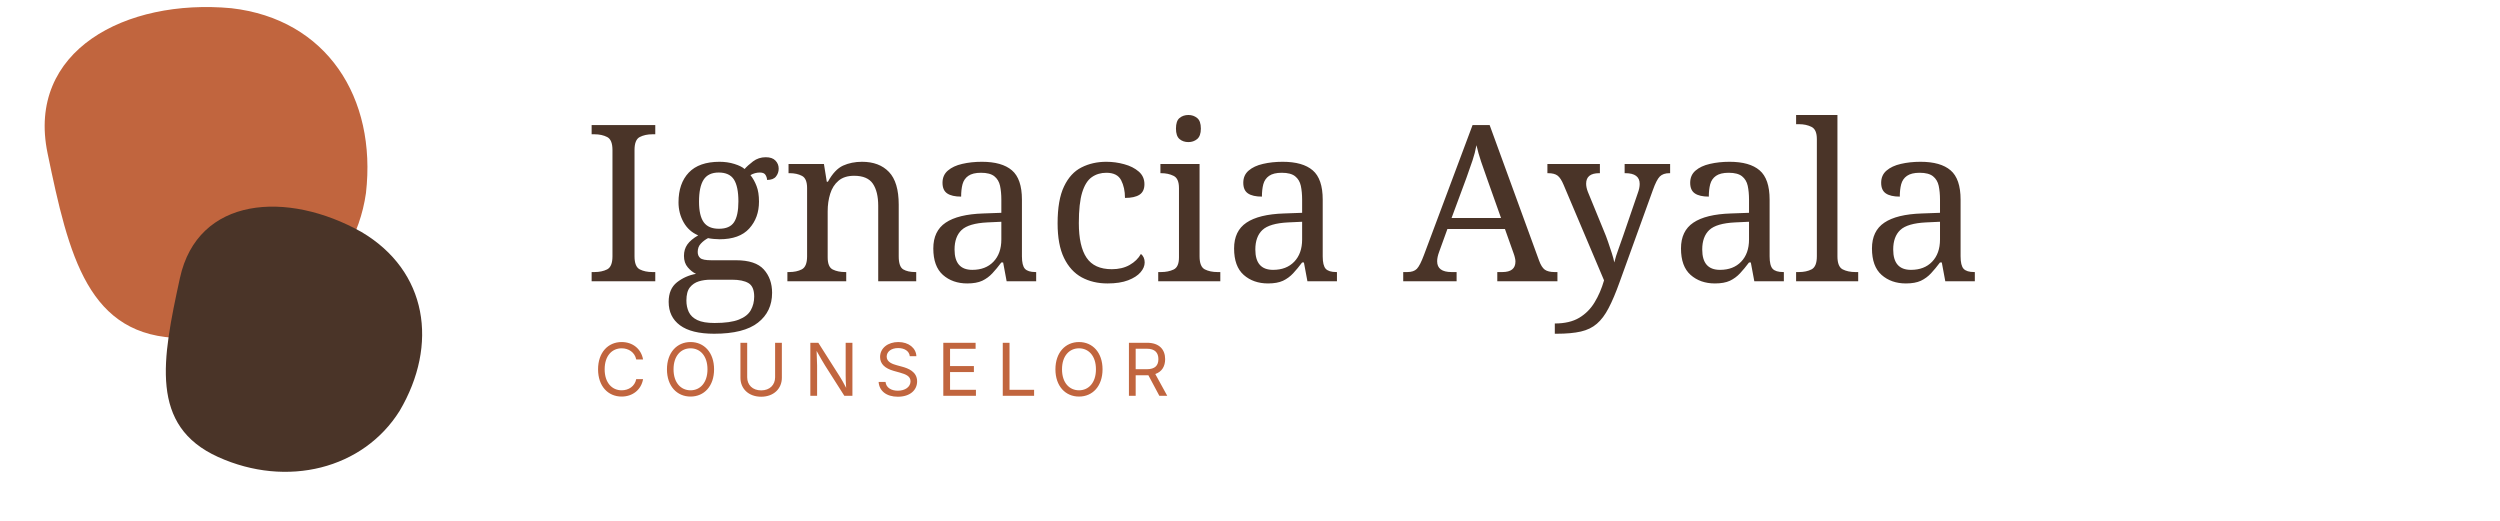
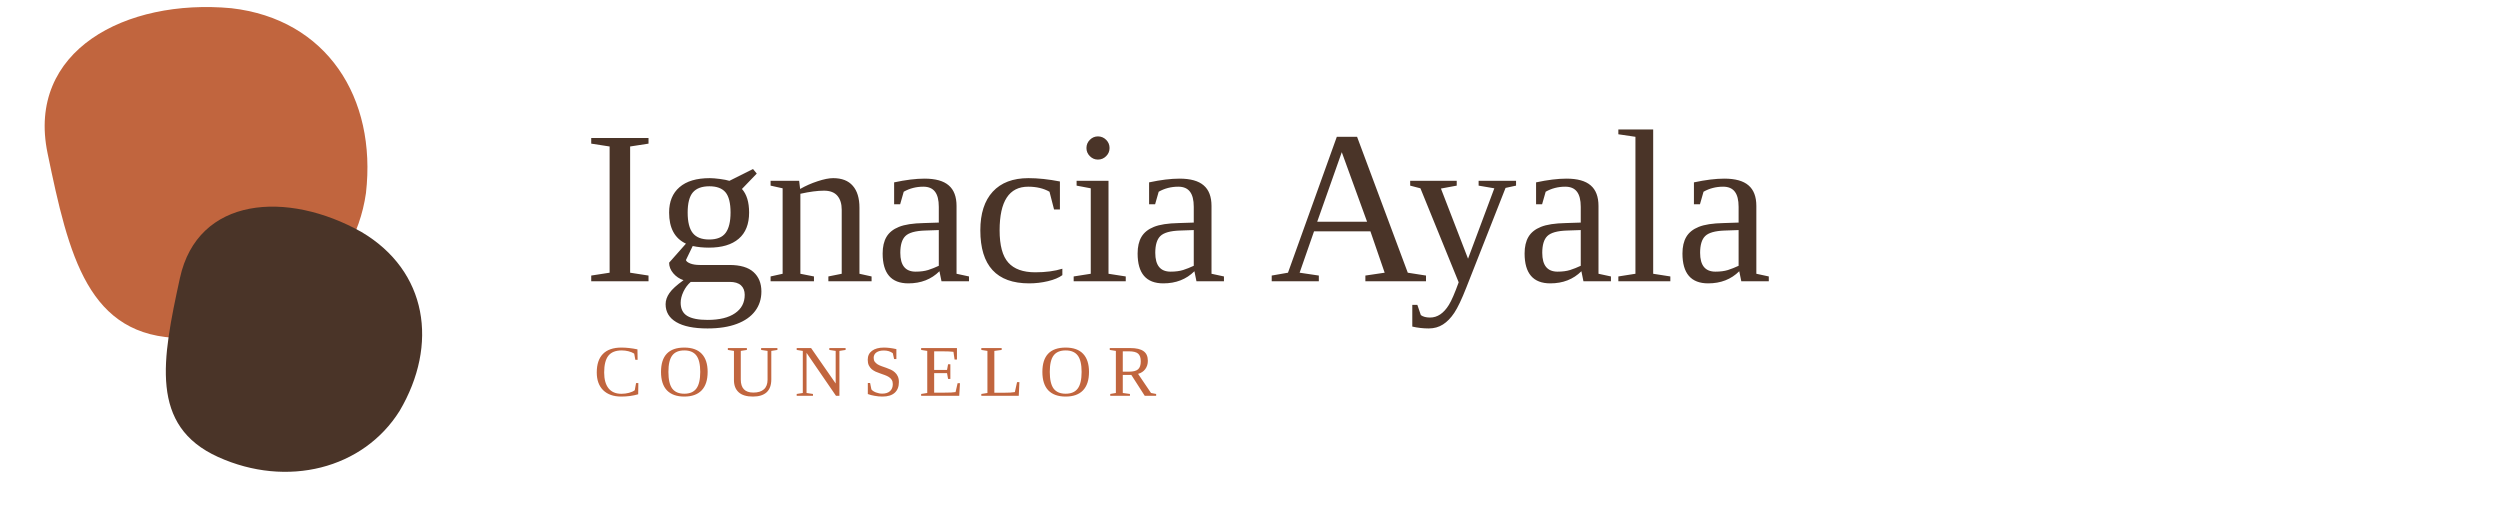
<svg xmlns="http://www.w3.org/2000/svg" viewBox="0 0 480 100" width="480" height="100" role="img" aria-label="Ignacia Ayala, Counselor">
  <g>
    <path d="M6,-8 C4,-28 24,-36 44,-32 C62,-28 70,-12 66,6 C62,22 46,32 28,30 C10,28 8,12 6,-8 Z" transform="translate(4,38) rotate(-6)" fill="#C1653E" />
    <path d="M6,-8 C4,-28 24,-36 44,-32 C62,-28 70,-12 66,6 C62,22 46,32 28,30 C10,28 8,12 6,-8 Z" transform="translate(28,58) scale(0.8) rotate(18)" fill="#4A3428" />
  </g>
-   <text x="112" y="54" font-family="'Playfair Display', Georgia, serif" font-size="42" fill="#4A3428">Ignacia Ayala</text>
-   <text x="114" y="76" font-family="'Inter', -apple-system, sans-serif" font-size="14" letter-spacing="3" fill="#C1653E">COUNSELOR</text>
+   <text x="112" y="54" font-family="var(--font-caprasimo, 'Playfair Display'), Georgia, serif" font-size="42" fill="#4A3428">Ignacia Ayala</text>
+   <text x="114" y="76" font-family="var(--font-figtree, 'Inter'), -apple-system, sans-serif" font-size="14" letter-spacing="3" fill="#C1653E">COUNSELOR</text>
</svg>
